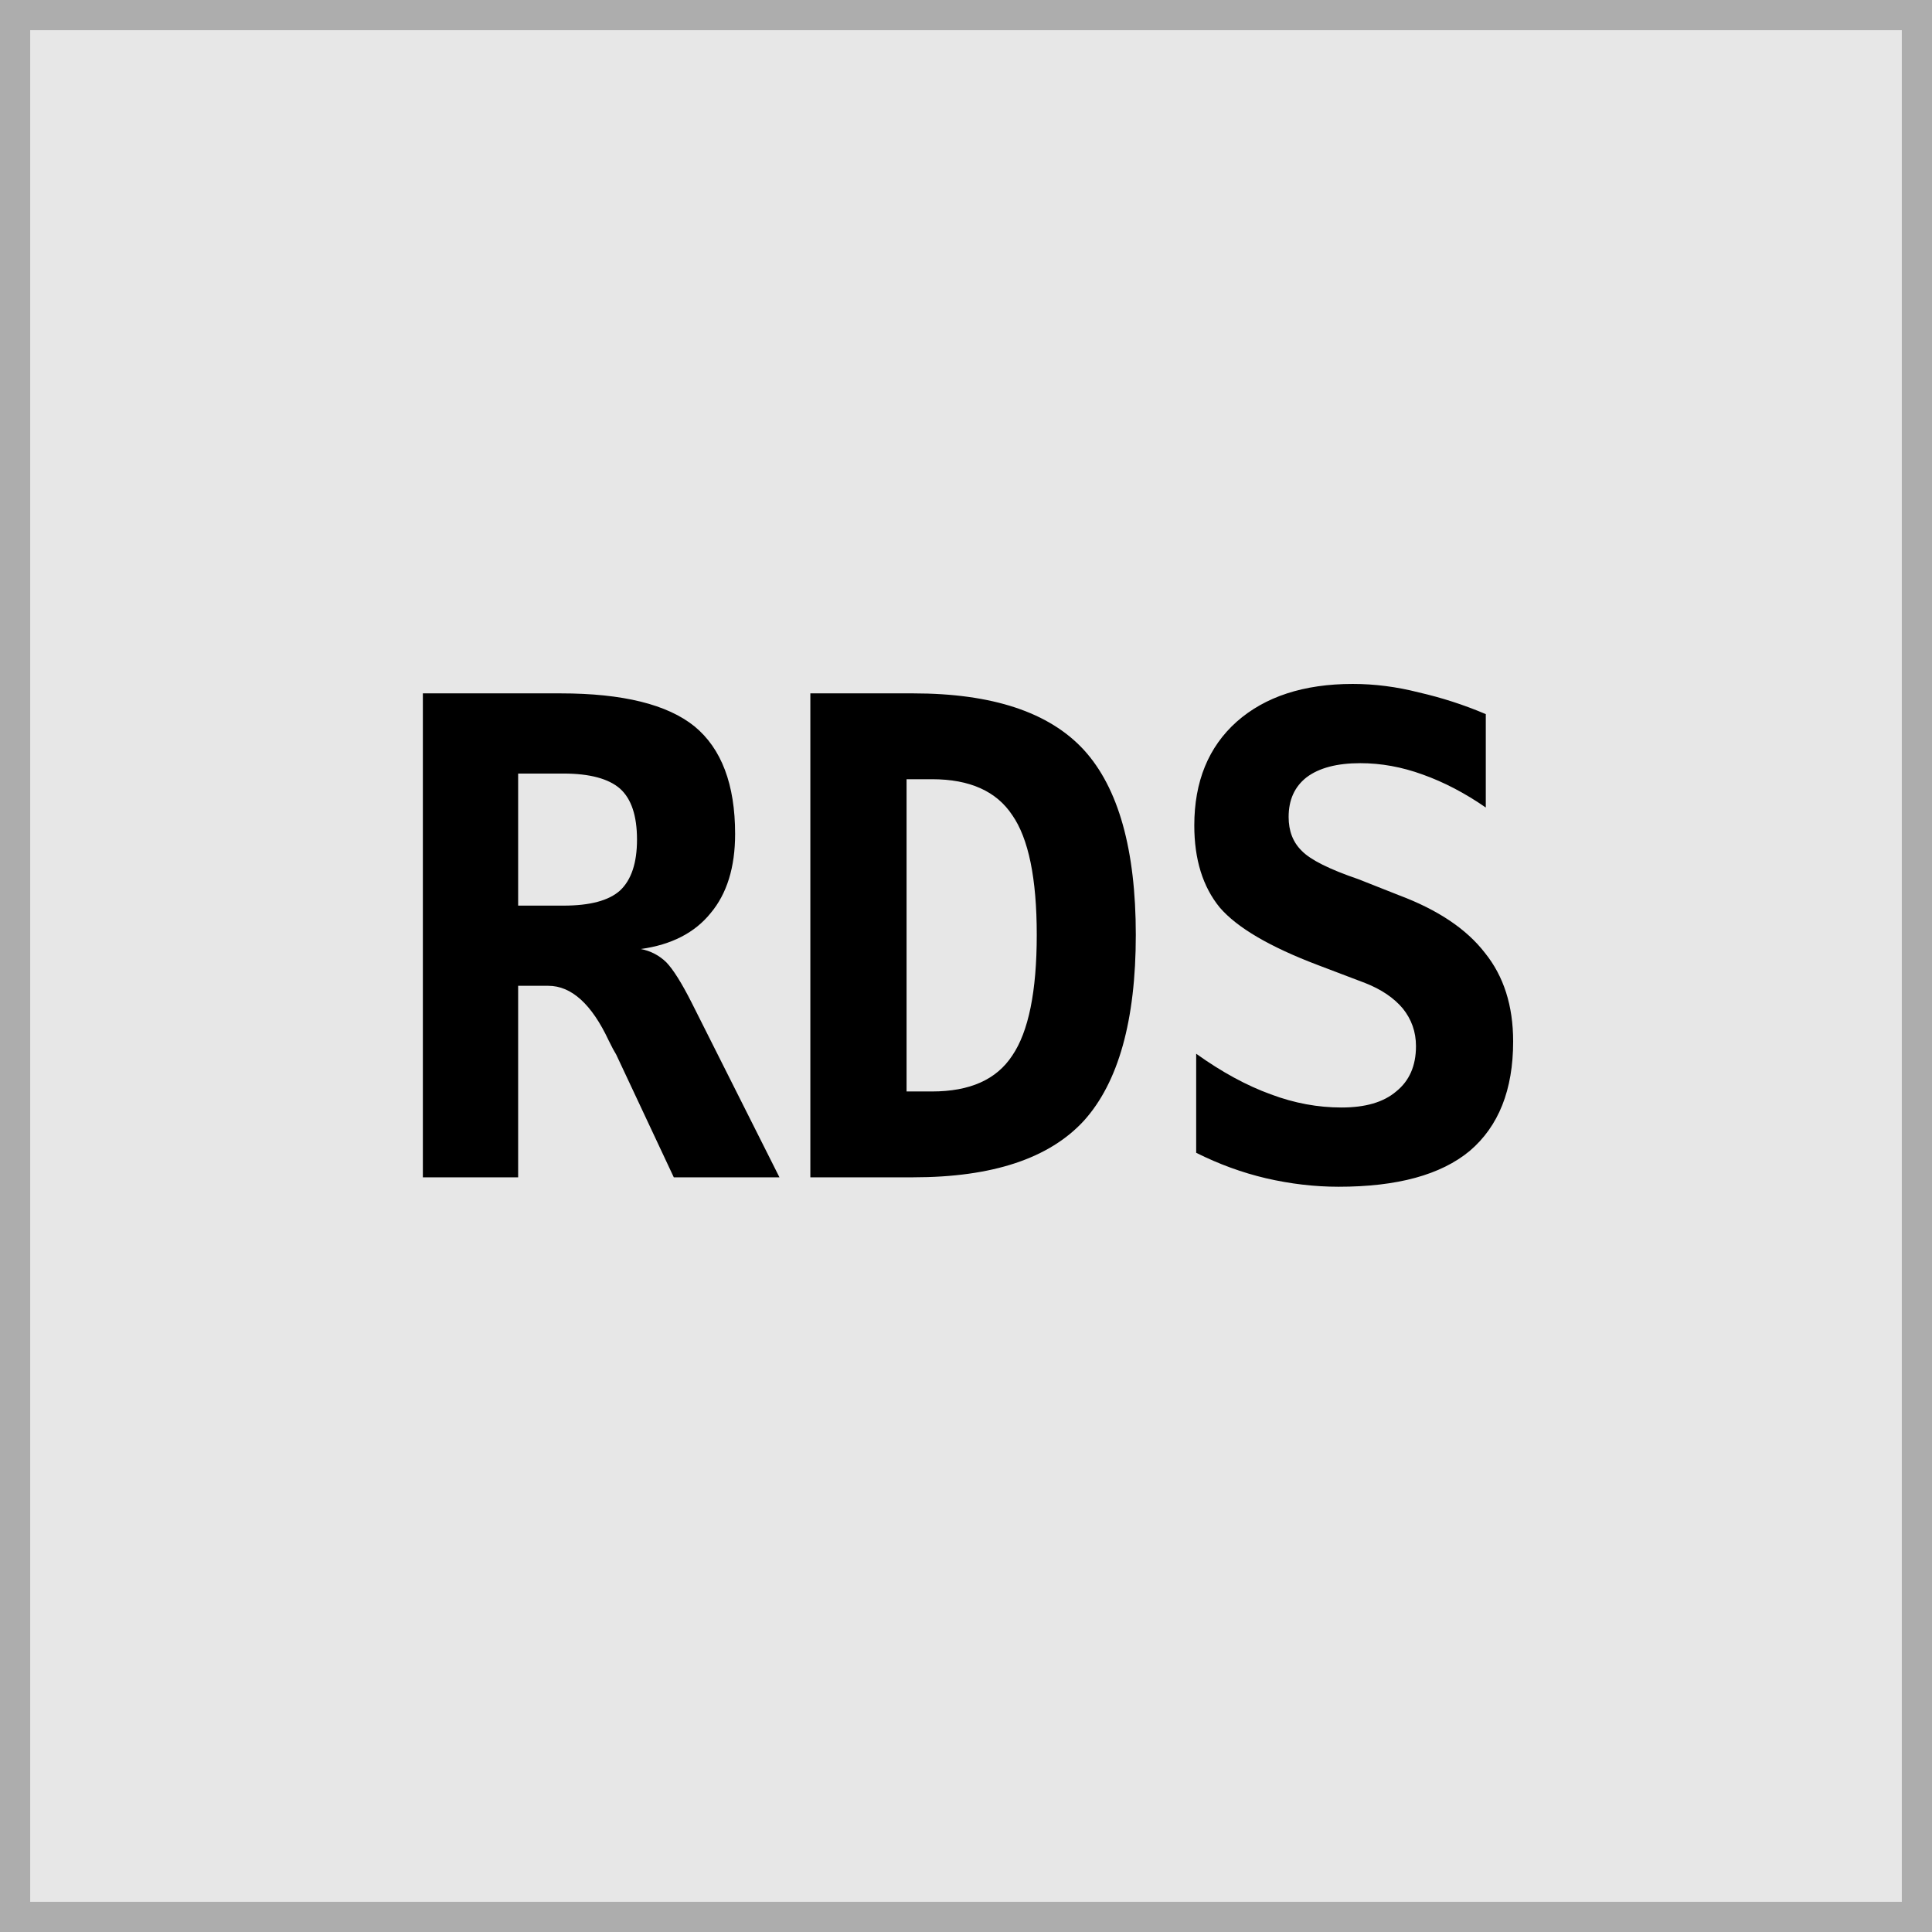
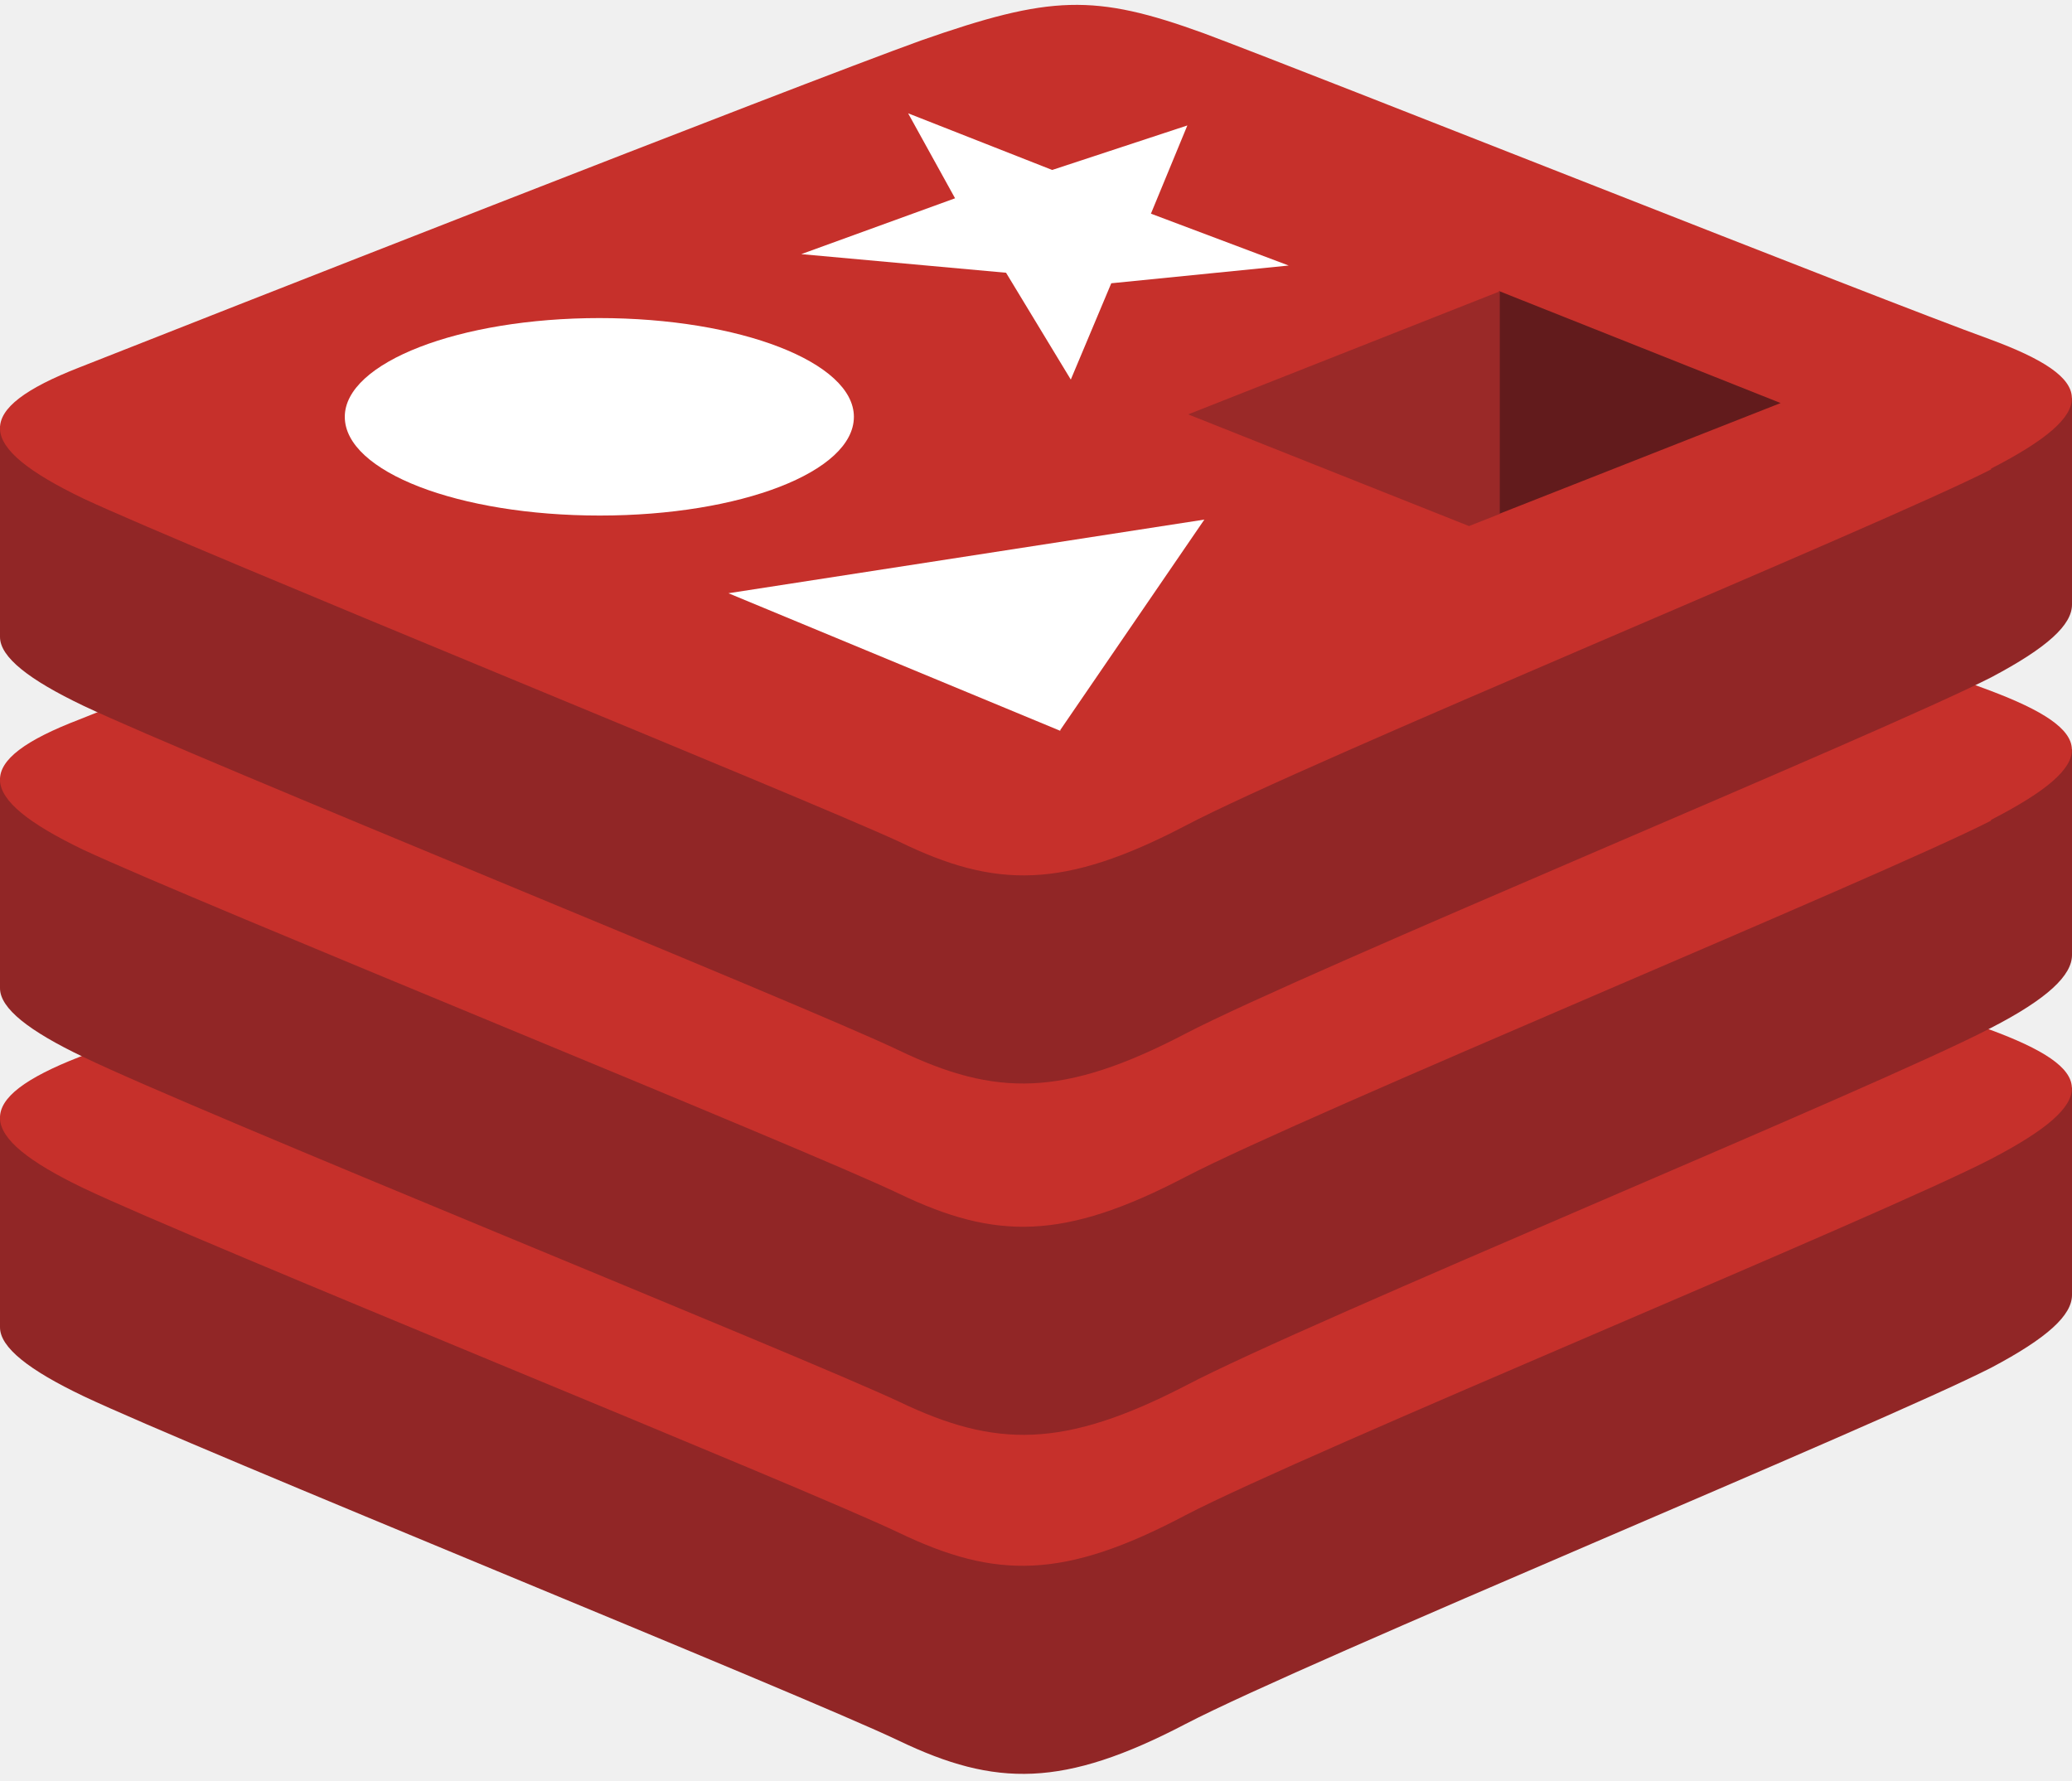
- <svg xmlns="http://www.w3.org/2000/svg" viewBox="0 0 32 32" width="32" height="32" fill="none">
-   <rect width="32" height="32" rx="0" fill="currentColor" fill-opacity="0.04" stroke="currentColor" stroke-opacity="0.25" stroke-width="1" />
-   <text x="16" y="19.5" text-anchor="middle" fill="currentColor" font-family="ui-monospace, SFMono-Regular, Menlo, Monaco, Consolas, monospace" font-size="11" font-weight="700" letter-spacing="-0.02em">RDS</text>
+ <svg xmlns="http://www.w3.org/2000/svg" preserveAspectRatio="xMidYMid" viewBox="0 0 256 220">
+   <path d="M246 169c-13.7 7-84.5 36.2-99.5 44-15.1 7.9-23.5 7.8-35.4 2.1C99.2 209.4 24 179 10.3 172.5 3.6 169.3 0 166.5 0 164v-26s98-21.3 113.9-27c15.8-5.6 21.3-5.8 34.8-.9 13.4 5 94 19.5 107.3 24.3V160c0 2.5-3 5.3-10 9" fill="#912626" />
+   <path d="M246 143.2c-13.7 7.1-84.5 36.2-99.5 44-15.1 8-23.5 7.9-35.4 2.2-11.9-5.7-87.2-36.1-100.8-42.6-13.5-6.5-13.8-11-.5-16.2 13.4-5.2 88.2-34.6 104-40.3 16-5.6 21.4-5.8 34.9-1 13.4 5 83.8 33 97.1 37.9 13.3 4.9 13.8 8.9.2 16" fill="#C6302B" />
+   <path d="M246 127c-13.7 7.2-84.5 36.3-99.5 44.2-15.1 7.8-23.5 7.7-35.4 2-11.9-5.6-87.2-36-100.8-42.6-6.7-3.2-10.3-6-10.3-8.5V96.2s98-21.3 113.9-27c15.8-5.7 21.3-5.9 34.8-1 13.4 5 94 19.5 107.3 24.4V118c0 2.5-3 5.4-10 9" fill="#912626" />
+   <path d="M246 101.4c-13.7 7-84.5 36.2-99.5 44-15.1 7.9-23.5 7.8-35.4 2.1C99.2 141.8 24 111.4 10.3 105c-13.5-6.5-13.8-11-.5-16.1C23.2 83.5 98 54 113.8 48.5c16-5.7 21.4-6 34.9-1 13.4 5 83.8 33 97.1 37.8 13.3 5 13.8 9 .2 16" fill="#C6302B" />
+   <path d="M246 83.7c-13.7 7-84.5 36.2-99.5 44-15.1 7.9-23.5 7.8-35.4 2.1C99.2 124.1 24 93.7 10.3 87.2 3.6 84 0 81.2 0 78.7v-26s98-21.3 113.9-27c15.8-5.6 21.3-5.8 34.8-.9 13.4 5 94 19.5 107.3 24.4v25.5c0 2.5-3 5.3-10 9" fill="#912626" />
+   <path d="M246 58c-13.7 7-84.5 36.1-99.5 44-15.1 7.9-23.5 7.8-35.4 2C99.2 98.5 24 68 10.3 61.6c-13.5-6.5-13.8-11-.5-16.2C23.2 40.1 98 10.7 113.8 5c16-5.6 21.4-5.8 34.9-.9 13.4 5 83.8 33 97.1 37.8 13.3 4.9 13.8 9 .2 16" fill="#C6302B" />
+   <path d="m159.3 32.8-22 2.2-5 11.9-8-13.2L99 31.4l19-6.9-5.8-10.5 17.8 7 16.7-5.5-4.5 10.9 17 6.4M131 90.3l-41-17 58.8-9.1-17.8 26M74 39.3c17.5 0 31.5 5.5 31.5 12.2 0 6.8-14 12.2-31.4 12.2s-31.5-5.4-31.5-12.2c0-6.7 14.1-12.2 31.5-12.2" fill="#FFF" />
+   <path d="M185.3 36 220 49.8l-34.8 13.7V36" fill="#621B1C" />
+   <path d="M146.8 51.2 185.3 36v27.5l-3.8 1.5-34.7-13.8" fill="#9A2928" />
</svg>
